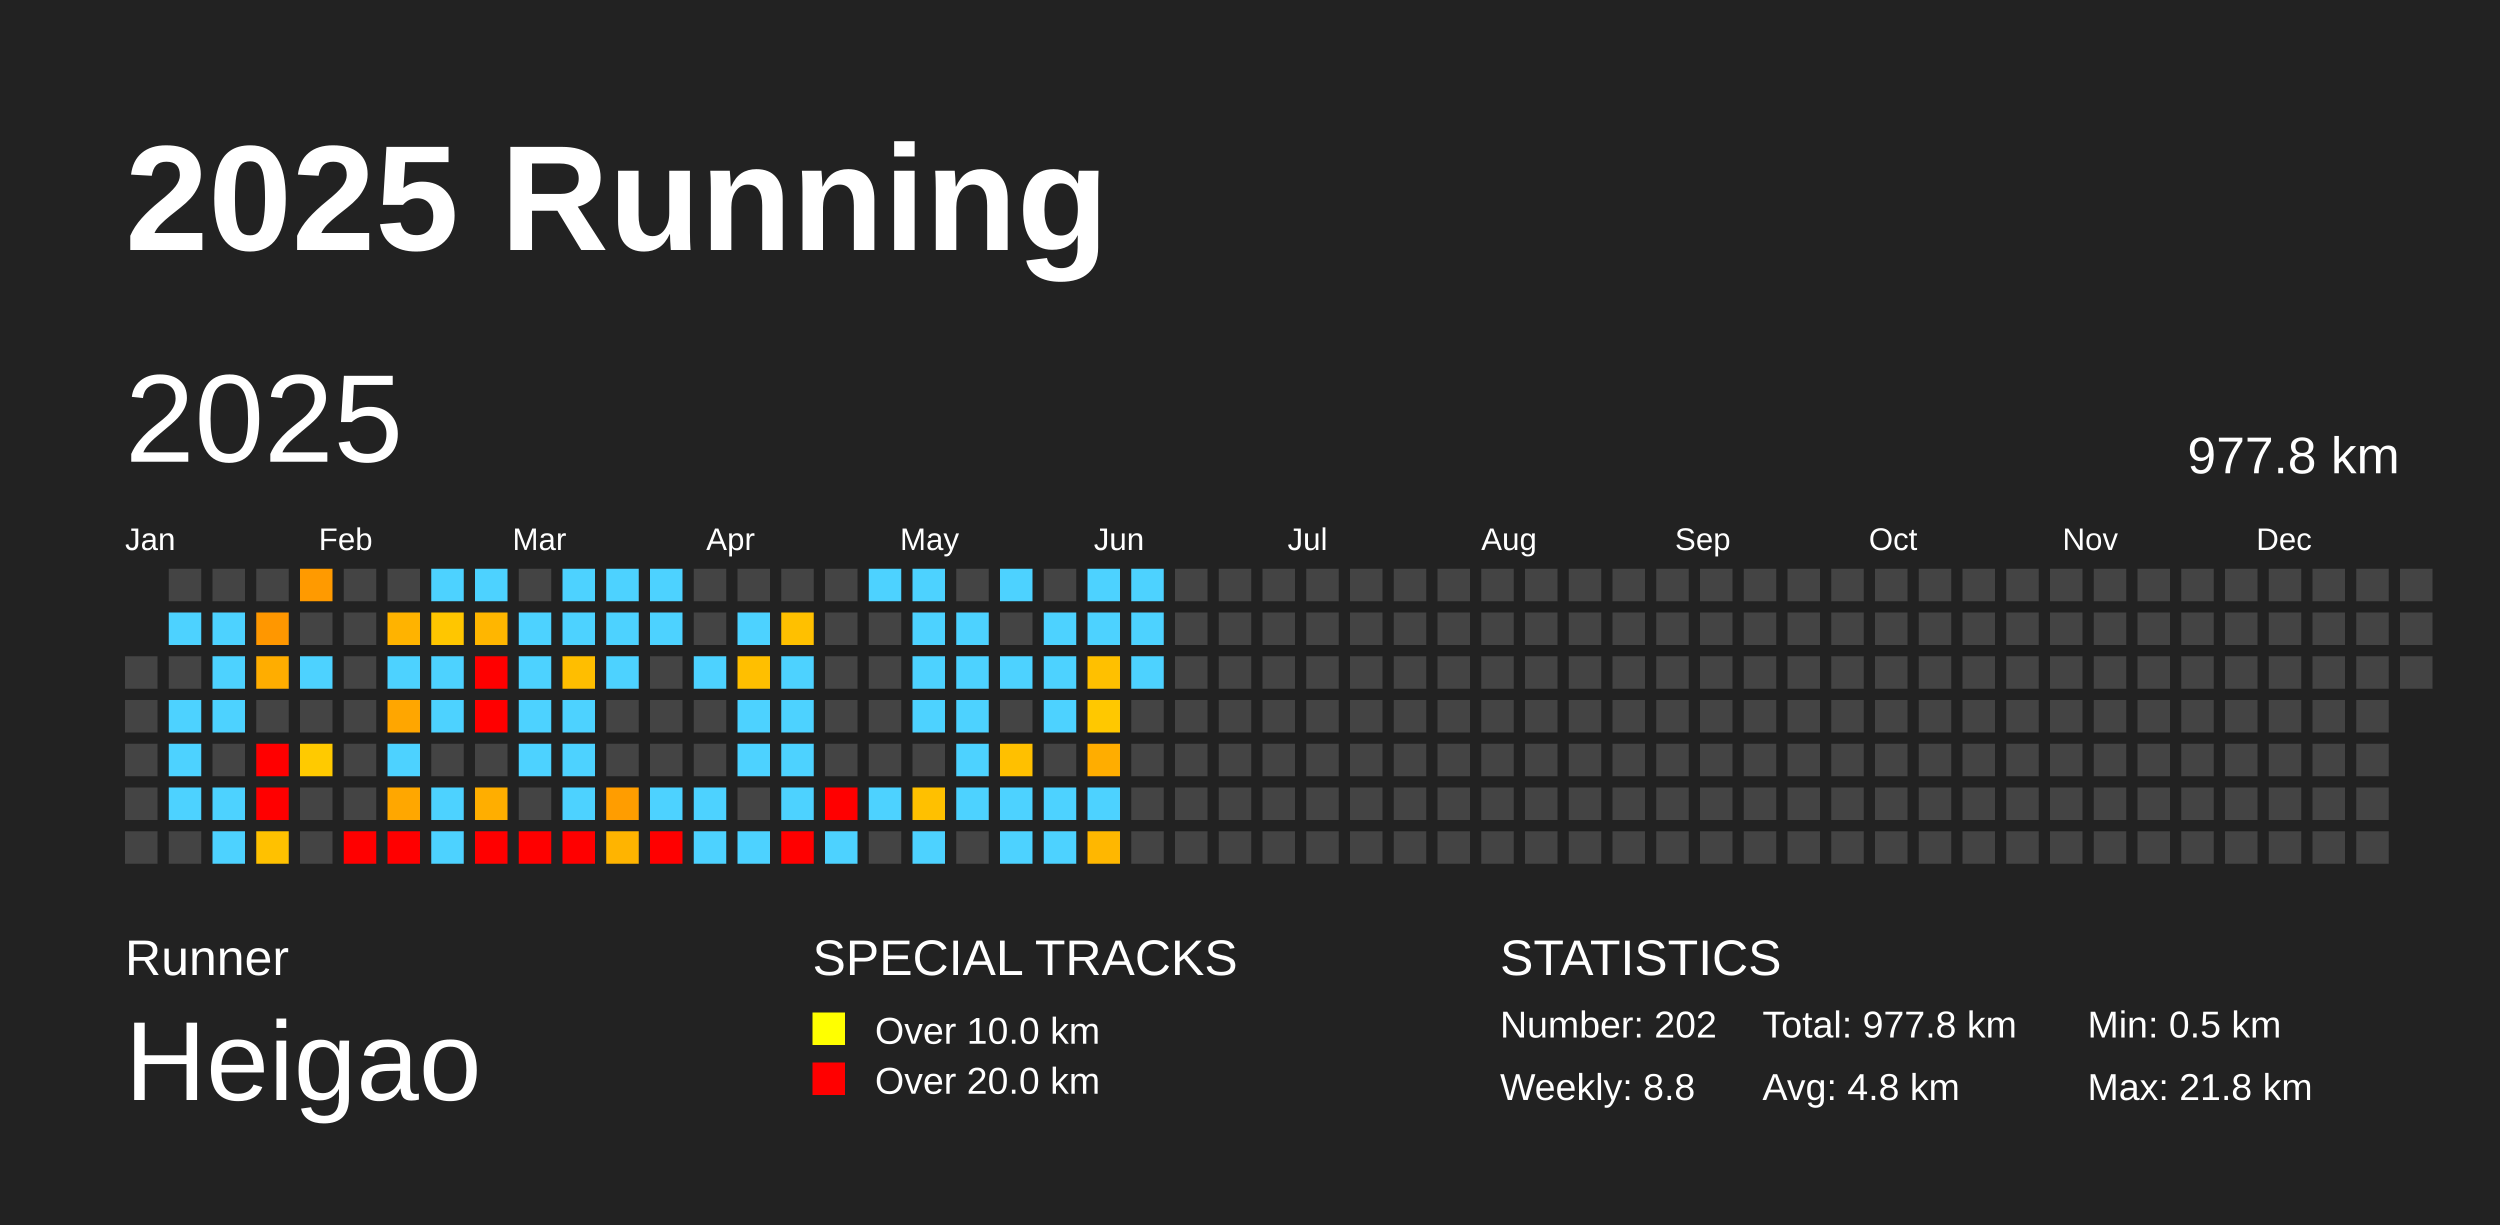
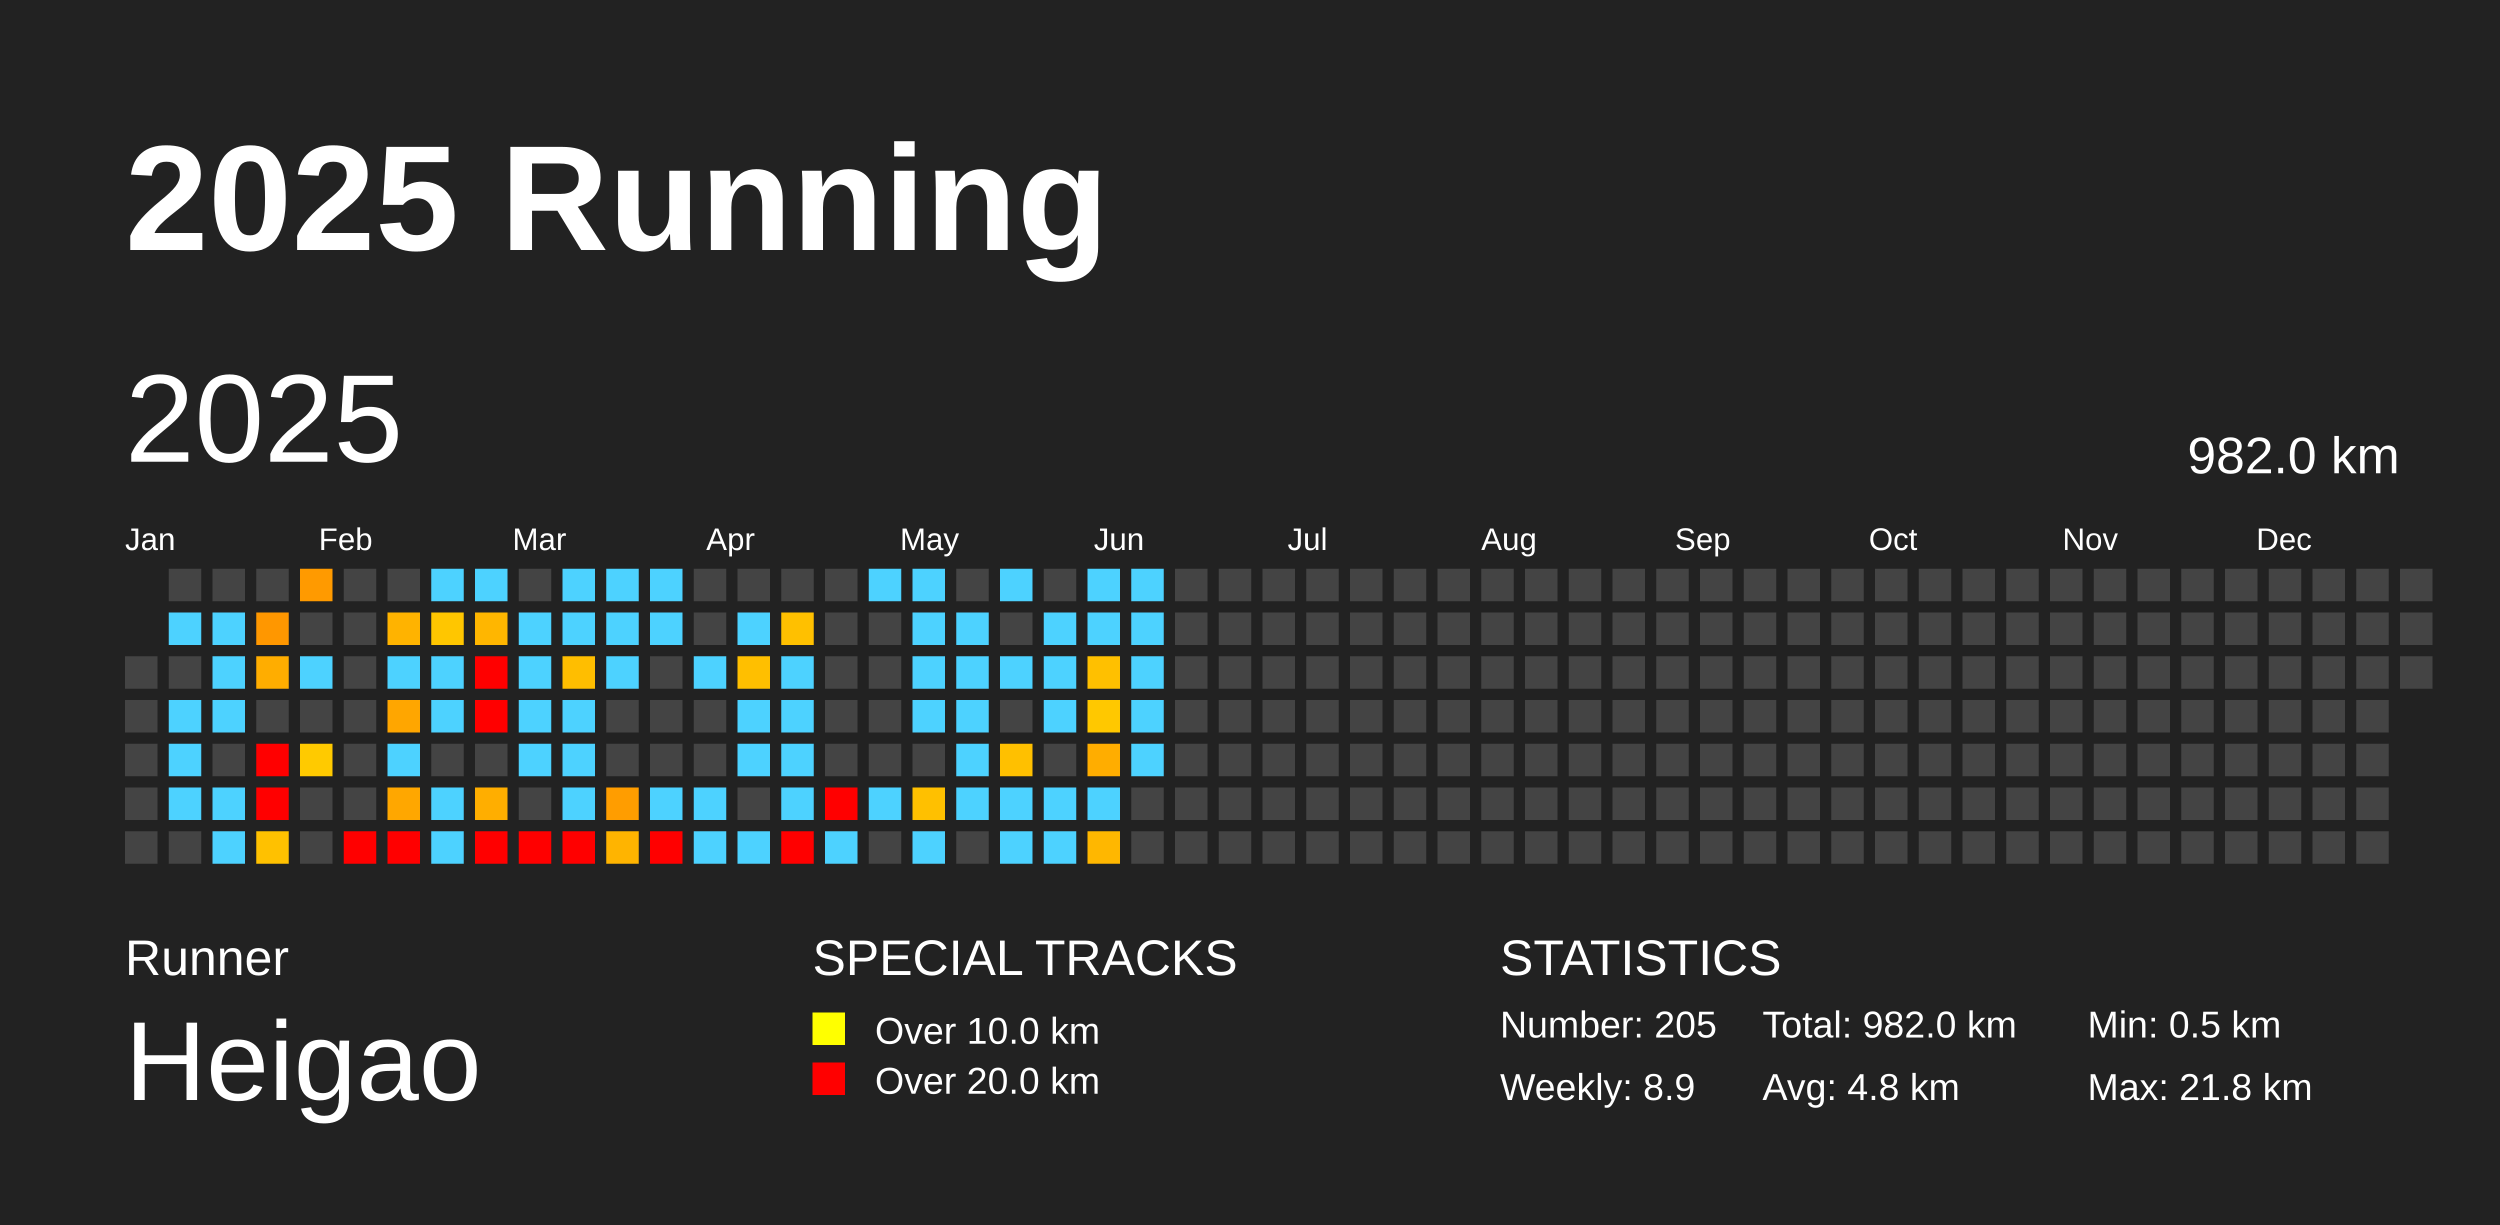
<svg xmlns="http://www.w3.org/2000/svg" baseProfile="full" height="98mm" version="1.1" viewBox="0,0,200,98" width="200mm">
  <defs />
  <rect fill="#222222" height="98" width="200" x="0" y="0" />
  <text fill="#FFFFFF" style="font-size:12px; font-family:Arial; font-weight:bold;" x="10" y="20">2025 Running</text>
  <text fill="#FFFFFF" style="font-size:4px; font-family:Arial" x="10" y="78">Runner</text>
  <text fill="#FFFFFF" style="font-size:9px; font-family:Arial" x="10" y="88">Heigao</text>
  <text fill="#FFFFFF" style="font-size:4px; font-family:Arial" x="65" y="78">SPECIAL TRACKS</text>
  <rect fill="yellow" height="2.6" width="2.6" x="65" y="81" />
  <text fill="#FFFFFF" style="font-size:3px; font-family:Arial" x="70" y="83.5">Over 10.0 km</text>
  <rect fill="red" height="2.6" width="2.6" x="65" y="85" />
  <text fill="#FFFFFF" style="font-size:3px; font-family:Arial" x="70" y="87.5">Over 20.0 km</text>
  <text fill="#FFFFFF" style="font-size:4px; font-family:Arial" x="120" y="78">STATISTICS</text>
-   <text fill="#FFFFFF" style="font-size:3px; font-family:Arial" x="120" y="83">Number: 202</text>
-   <text fill="#FFFFFF" style="font-size:3px; font-family:Arial" x="120" y="88">Weekly: 8.8</text>
-   <text fill="#FFFFFF" style="font-size:3px; font-family:Arial" x="141" y="83">Total: 977.8 km</text>
+   <text fill="#FFFFFF" style="font-size:3px; font-family:Arial" x="120" y="83">Number: 205</text>
+   <text fill="#FFFFFF" style="font-size:3px; font-family:Arial" x="120" y="88">Weekly: 8.9</text>
+   <text fill="#FFFFFF" style="font-size:3px; font-family:Arial" x="141" y="83">Total: 982.0 km</text>
  <text fill="#FFFFFF" style="font-size:3px; font-family:Arial" x="141" y="88">Avg: 4.8 km</text>
  <text fill="#FFFFFF" style="font-size:3px; font-family:Arial" x="167" y="83">Min: 0.5 km</text>
  <text fill="#FFFFFF" style="font-size:3px; font-family:Arial" x="167" y="88">Max: 21.8 km</text>
  <text dominant-baseline="hanging" fill="#FFFFFF" style="font-size:10.0px; font-family:Arial;" x="10" y="30">2025</text>
-   <text dominant-baseline="hanging" fill="#FFFFFF" style="font-size:4.125px; font-family:Arial;" x="175" y="35">977.8 km</text>
+   <text dominant-baseline="hanging" fill="#FFFFFF" style="font-size:4.125px; font-family:Arial;" x="175" y="35">982.0 km</text>
  <text fill="#FFFFFF" style="font-size:2.5px; font-family:Arial" x="10.0" y="44">Jan</text>
  <text fill="#FFFFFF" style="font-size:2.5px; font-family:Arial" x="25.5" y="44">Feb</text>
  <text fill="#FFFFFF" style="font-size:2.5px; font-family:Arial" x="41.0" y="44">Mar</text>
  <text fill="#FFFFFF" style="font-size:2.5px; font-family:Arial" x="56.5" y="44">Apr</text>
  <text fill="#FFFFFF" style="font-size:2.5px; font-family:Arial" x="72.0" y="44">May</text>
  <text fill="#FFFFFF" style="font-size:2.5px; font-family:Arial" x="87.5" y="44">Jun</text>
  <text fill="#FFFFFF" style="font-size:2.5px; font-family:Arial" x="103.0" y="44">Jul</text>
  <text fill="#FFFFFF" style="font-size:2.5px; font-family:Arial" x="118.5" y="44">Aug</text>
  <text fill="#FFFFFF" style="font-size:2.5px; font-family:Arial" x="134.0" y="44">Sep</text>
  <text fill="#FFFFFF" style="font-size:2.5px; font-family:Arial" x="149.5" y="44">Oct</text>
  <text fill="#FFFFFF" style="font-size:2.5px; font-family:Arial" x="165.0" y="44">Nov</text>
  <text fill="#FFFFFF" style="font-size:2.5px; font-family:Arial" x="180.5" y="44">Dec</text>
  <rect fill="#444444" height="2.6" width="2.6" x="10.0" y="52.5" />
  <rect fill="#444444" height="2.6" width="2.6" x="10.0" y="56.0" />
  <rect fill="#444444" height="2.6" width="2.6" x="10.0" y="59.5" />
  <rect fill="#444444" height="2.6" width="2.6" x="10.0" y="63.0" />
  <rect fill="#444444" height="2.6" width="2.6" x="10.0" y="66.5" />
  <rect fill="#444444" height="2.6" width="2.6" x="13.5" y="45.5" />
  <rect fill="#4dd2ff" height="2.6" width="2.6" x="13.5" y="49.0" />
  <rect fill="#444444" height="2.6" width="2.6" x="13.5" y="52.5" />
  <rect fill="#4dd2ff" height="2.6" width="2.6" x="13.5" y="56.0" />
  <rect fill="#4dd2ff" height="2.6" width="2.6" x="13.5" y="59.5" />
  <rect fill="#4dd2ff" height="2.6" width="2.6" x="13.5" y="63.0" />
  <rect fill="#444444" height="2.6" width="2.6" x="13.5" y="66.5" />
  <rect fill="#444444" height="2.6" width="2.6" x="17.0" y="45.5" />
  <rect fill="#4dd2ff" height="2.6" width="2.6" x="17.0" y="49.0" />
  <rect fill="#4dd2ff" height="2.6" width="2.6" x="17.0" y="52.5" />
  <rect fill="#4dd2ff" height="2.6" width="2.6" x="17.0" y="56.0" />
  <rect fill="#444444" height="2.6" width="2.6" x="17.0" y="59.5" />
  <rect fill="#4dd2ff" height="2.6" width="2.6" x="17.0" y="63.0" />
  <rect fill="#4dd2ff" height="2.6" width="2.6" x="17.0" y="66.5" />
  <rect fill="#444444" height="2.6" width="2.6" x="20.5" y="45.5" />
  <rect fill="#ff9700" height="2.6" width="2.6" x="20.5" y="49.0" />
  <rect fill="#ffad00" height="2.6" width="2.6" x="20.5" y="52.5" />
  <rect fill="#444444" height="2.6" width="2.6" x="20.5" y="56.0" />
  <rect fill="red" height="2.6" width="2.6" x="20.5" y="59.5" />
  <rect fill="red" height="2.6" width="2.6" x="20.5" y="63.0" />
  <rect fill="#ffc100" height="2.6" width="2.6" x="20.5" y="66.5" />
  <rect fill="#ff9a00" height="2.6" width="2.6" x="24.0" y="45.5" />
  <rect fill="#444444" height="2.6" width="2.6" x="24.0" y="49.0" />
  <rect fill="#4dd2ff" height="2.6" width="2.6" x="24.0" y="52.5" />
  <rect fill="#444444" height="2.6" width="2.6" x="24.0" y="56.0" />
  <rect fill="#ffca00" height="2.6" width="2.6" x="24.0" y="59.5" />
  <rect fill="#444444" height="2.6" width="2.6" x="24.0" y="63.0" />
  <rect fill="#444444" height="2.6" width="2.6" x="24.0" y="66.5" />
  <rect fill="#444444" height="2.6" width="2.6" x="27.5" y="45.5" />
  <rect fill="#444444" height="2.6" width="2.6" x="27.5" y="49.0" />
  <rect fill="#444444" height="2.6" width="2.6" x="27.5" y="52.5" />
  <rect fill="#444444" height="2.6" width="2.6" x="27.5" y="56.0" />
  <rect fill="#444444" height="2.6" width="2.6" x="27.5" y="59.5" />
  <rect fill="#444444" height="2.6" width="2.6" x="27.5" y="63.0" />
  <rect fill="red" height="2.6" width="2.6" x="27.5" y="66.5" />
  <rect fill="#444444" height="2.6" width="2.6" x="31.0" y="45.5" />
  <rect fill="#ffb300" height="2.6" width="2.6" x="31.0" y="49.0" />
  <rect fill="#4dd2ff" height="2.6" width="2.6" x="31.0" y="52.5" />
  <rect fill="#ffa600" height="2.6" width="2.6" x="31.0" y="56.0" />
  <rect fill="#4dd2ff" height="2.6" width="2.6" x="31.0" y="59.5" />
  <rect fill="#ffa700" height="2.6" width="2.6" x="31.0" y="63.0" />
  <rect fill="red" height="2.6" width="2.6" x="31.0" y="66.5" />
  <rect fill="#4dd2ff" height="2.6" width="2.6" x="34.5" y="45.5" />
  <rect fill="#ffc600" height="2.6" width="2.6" x="34.5" y="49.0" />
  <rect fill="#4dd2ff" height="2.6" width="2.6" x="34.5" y="52.5" />
  <rect fill="#4dd2ff" height="2.6" width="2.6" x="34.5" y="56.0" />
  <rect fill="#444444" height="2.6" width="2.6" x="34.5" y="59.5" />
  <rect fill="#4dd2ff" height="2.6" width="2.6" x="34.5" y="63.0" />
  <rect fill="#4dd2ff" height="2.6" width="2.6" x="34.5" y="66.5" />
  <rect fill="#4dd2ff" height="2.6" width="2.6" x="38.0" y="45.5" />
  <rect fill="#ffb600" height="2.6" width="2.6" x="38.0" y="49.0" />
  <rect fill="red" height="2.6" width="2.6" x="38.0" y="52.5" />
  <rect fill="red" height="2.6" width="2.6" x="38.0" y="56.0" />
  <rect fill="#444444" height="2.6" width="2.6" x="38.0" y="59.5" />
  <rect fill="#ffae00" height="2.6" width="2.6" x="38.0" y="63.0" />
  <rect fill="red" height="2.6" width="2.6" x="38.0" y="66.5" />
  <rect fill="#444444" height="2.6" width="2.6" x="41.5" y="45.5" />
  <rect fill="#4dd2ff" height="2.6" width="2.6" x="41.5" y="49.0" />
  <rect fill="#4dd2ff" height="2.6" width="2.6" x="41.5" y="52.5" />
  <rect fill="#4dd2ff" height="2.6" width="2.6" x="41.5" y="56.0" />
  <rect fill="#4dd2ff" height="2.6" width="2.6" x="41.5" y="59.5" />
  <rect fill="#444444" height="2.6" width="2.6" x="41.5" y="63.0" />
  <rect fill="red" height="2.6" width="2.6" x="41.5" y="66.5" />
  <rect fill="#4dd2ff" height="2.6" width="2.6" x="45.0" y="45.5" />
  <rect fill="#4dd2ff" height="2.6" width="2.6" x="45.0" y="49.0" />
  <rect fill="#ffbe00" height="2.6" width="2.6" x="45.0" y="52.5" />
  <rect fill="#4dd2ff" height="2.6" width="2.6" x="45.0" y="56.0" />
  <rect fill="#4dd2ff" height="2.6" width="2.6" x="45.0" y="59.5" />
  <rect fill="#4dd2ff" height="2.6" width="2.6" x="45.0" y="63.0" />
  <rect fill="red" height="2.6" width="2.6" x="45.0" y="66.5" />
  <rect fill="#4dd2ff" height="2.6" width="2.6" x="48.5" y="45.5" />
  <rect fill="#4dd2ff" height="2.6" width="2.6" x="48.5" y="49.0" />
  <rect fill="#4dd2ff" height="2.6" width="2.6" x="48.5" y="52.5" />
  <rect fill="#444444" height="2.6" width="2.6" x="48.5" y="56.0" />
  <rect fill="#444444" height="2.6" width="2.6" x="48.5" y="59.5" />
  <rect fill="#ff9d00" height="2.6" width="2.6" x="48.5" y="63.0" />
  <rect fill="#ffb400" height="2.6" width="2.6" x="48.5" y="66.5" />
  <rect fill="#4dd2ff" height="2.6" width="2.6" x="52.0" y="45.5" />
  <rect fill="#4dd2ff" height="2.6" width="2.6" x="52.0" y="49.0" />
  <rect fill="#444444" height="2.6" width="2.6" x="52.0" y="52.5" />
  <rect fill="#444444" height="2.6" width="2.6" x="52.0" y="56.0" />
  <rect fill="#444444" height="2.6" width="2.6" x="52.0" y="59.5" />
  <rect fill="#4dd2ff" height="2.6" width="2.6" x="52.0" y="63.0" />
  <rect fill="red" height="2.6" width="2.6" x="52.0" y="66.5" />
  <rect fill="#444444" height="2.6" width="2.6" x="55.5" y="45.5" />
  <rect fill="#444444" height="2.6" width="2.6" x="55.5" y="49.0" />
  <rect fill="#4dd2ff" height="2.6" width="2.6" x="55.5" y="52.5" />
  <rect fill="#444444" height="2.6" width="2.6" x="55.5" y="56.0" />
  <rect fill="#444444" height="2.6" width="2.6" x="55.5" y="59.5" />
  <rect fill="#4dd2ff" height="2.6" width="2.6" x="55.5" y="63.0" />
  <rect fill="#4dd2ff" height="2.6" width="2.6" x="55.5" y="66.5" />
  <rect fill="#444444" height="2.6" width="2.6" x="59.0" y="45.5" />
  <rect fill="#4dd2ff" height="2.6" width="2.6" x="59.0" y="49.0" />
  <rect fill="#ffbf00" height="2.6" width="2.6" x="59.0" y="52.5" />
  <rect fill="#4dd2ff" height="2.6" width="2.6" x="59.0" y="56.0" />
  <rect fill="#4dd2ff" height="2.6" width="2.6" x="59.0" y="59.5" />
  <rect fill="#444444" height="2.6" width="2.6" x="59.0" y="63.0" />
  <rect fill="#4dd2ff" height="2.6" width="2.6" x="59.0" y="66.5" />
  <rect fill="#444444" height="2.6" width="2.6" x="62.5" y="45.5" />
  <rect fill="#ffc000" height="2.6" width="2.6" x="62.5" y="49.0" />
  <rect fill="#4dd2ff" height="2.6" width="2.6" x="62.5" y="52.5" />
  <rect fill="#4dd2ff" height="2.6" width="2.6" x="62.5" y="56.0" />
  <rect fill="#4dd2ff" height="2.6" width="2.6" x="62.5" y="59.5" />
  <rect fill="#4dd2ff" height="2.6" width="2.6" x="62.5" y="63.0" />
  <rect fill="red" height="2.6" width="2.6" x="62.5" y="66.5" />
  <rect fill="#444444" height="2.6" width="2.6" x="66.0" y="45.5" />
  <rect fill="#444444" height="2.6" width="2.6" x="66.0" y="49.0" />
  <rect fill="#444444" height="2.6" width="2.6" x="66.0" y="52.5" />
  <rect fill="#444444" height="2.6" width="2.6" x="66.0" y="56.0" />
  <rect fill="#444444" height="2.6" width="2.6" x="66.0" y="59.5" />
  <rect fill="red" height="2.6" width="2.6" x="66.0" y="63.0" />
  <rect fill="#4dd2ff" height="2.6" width="2.6" x="66.0" y="66.5" />
  <rect fill="#4dd2ff" height="2.6" width="2.6" x="69.5" y="45.5" />
  <rect fill="#444444" height="2.6" width="2.6" x="69.5" y="49.0" />
  <rect fill="#444444" height="2.6" width="2.6" x="69.5" y="52.5" />
  <rect fill="#444444" height="2.6" width="2.6" x="69.5" y="56.0" />
  <rect fill="#444444" height="2.6" width="2.6" x="69.5" y="59.5" />
  <rect fill="#4dd2ff" height="2.6" width="2.6" x="69.5" y="63.0" />
  <rect fill="#444444" height="2.6" width="2.6" x="69.5" y="66.5" />
  <rect fill="#4dd2ff" height="2.6" width="2.6" x="73.0" y="45.5" />
  <rect fill="#4dd2ff" height="2.6" width="2.6" x="73.0" y="49.0" />
  <rect fill="#4dd2ff" height="2.6" width="2.6" x="73.0" y="52.5" />
  <rect fill="#4dd2ff" height="2.6" width="2.6" x="73.0" y="56.0" />
  <rect fill="#444444" height="2.6" width="2.6" x="73.0" y="59.5" />
  <rect fill="#ffc000" height="2.6" width="2.6" x="73.0" y="63.0" />
  <rect fill="#4dd2ff" height="2.6" width="2.6" x="73.0" y="66.5" />
  <rect fill="#444444" height="2.6" width="2.6" x="76.5" y="45.5" />
  <rect fill="#4dd2ff" height="2.6" width="2.6" x="76.5" y="49.0" />
  <rect fill="#4dd2ff" height="2.6" width="2.6" x="76.5" y="52.5" />
  <rect fill="#4dd2ff" height="2.6" width="2.6" x="76.5" y="56.0" />
  <rect fill="#4dd2ff" height="2.6" width="2.6" x="76.5" y="59.5" />
  <rect fill="#4dd2ff" height="2.6" width="2.6" x="76.5" y="63.0" />
  <rect fill="#444444" height="2.6" width="2.6" x="76.5" y="66.5" />
  <rect fill="#4dd2ff" height="2.6" width="2.6" x="80.0" y="45.5" />
  <rect fill="#444444" height="2.6" width="2.6" x="80.0" y="49.0" />
  <rect fill="#4dd2ff" height="2.6" width="2.6" x="80.0" y="52.5" />
  <rect fill="#444444" height="2.6" width="2.6" x="80.0" y="56.0" />
  <rect fill="#ffc000" height="2.6" width="2.6" x="80.0" y="59.5" />
  <rect fill="#4dd2ff" height="2.6" width="2.6" x="80.0" y="63.0" />
  <rect fill="#4dd2ff" height="2.6" width="2.6" x="80.0" y="66.5" />
  <rect fill="#444444" height="2.6" width="2.6" x="83.5" y="45.5" />
  <rect fill="#4dd2ff" height="2.6" width="2.6" x="83.5" y="49.0" />
  <rect fill="#4dd2ff" height="2.6" width="2.6" x="83.5" y="52.5" />
  <rect fill="#4dd2ff" height="2.6" width="2.6" x="83.5" y="56.0" />
  <rect fill="#444444" height="2.6" width="2.6" x="83.5" y="59.5" />
  <rect fill="#4dd2ff" height="2.6" width="2.6" x="83.5" y="63.0" />
  <rect fill="#4dd2ff" height="2.6" width="2.6" x="83.5" y="66.5" />
  <rect fill="#4dd2ff" height="2.6" width="2.6" x="87.0" y="45.5" />
  <rect fill="#4dd2ff" height="2.6" width="2.6" x="87.0" y="49.0" />
  <rect fill="#ffc000" height="2.6" width="2.6" x="87.0" y="52.5" />
  <rect fill="#ffc800" height="2.6" width="2.6" x="87.0" y="56.0" />
  <rect fill="#ffad00" height="2.6" width="2.6" x="87.0" y="59.5" />
  <rect fill="#4dd2ff" height="2.6" width="2.6" x="87.0" y="63.0" />
  <rect fill="#ffb700" height="2.6" width="2.6" x="87.0" y="66.5" />
  <rect fill="#4dd2ff" height="2.6" width="2.6" x="90.5" y="45.5" />
  <rect fill="#4dd2ff" height="2.6" width="2.6" x="90.5" y="49.0" />
  <rect fill="#4dd2ff" height="2.6" width="2.6" x="90.5" y="52.5" />
-   <rect fill="#444444" height="2.6" width="2.6" x="90.5" y="56.0" />
-   <rect fill="#444444" height="2.6" width="2.6" x="90.5" y="59.5" />
+   <rect fill="#4dd2ff" height="2.6" width="2.6" x="90.5" y="56.0" />
+   <rect fill="#4dd2ff" height="2.6" width="2.6" x="90.5" y="59.5" />
  <rect fill="#444444" height="2.6" width="2.6" x="90.5" y="63.0" />
  <rect fill="#444444" height="2.6" width="2.6" x="90.5" y="66.5" />
  <rect fill="#444444" height="2.6" width="2.6" x="94.0" y="45.5" />
  <rect fill="#444444" height="2.6" width="2.6" x="94.0" y="49.0" />
  <rect fill="#444444" height="2.6" width="2.6" x="94.0" y="52.5" />
  <rect fill="#444444" height="2.6" width="2.6" x="94.0" y="56.0" />
  <rect fill="#444444" height="2.6" width="2.6" x="94.0" y="59.5" />
  <rect fill="#444444" height="2.6" width="2.6" x="94.0" y="63.0" />
  <rect fill="#444444" height="2.6" width="2.6" x="94.0" y="66.5" />
  <rect fill="#444444" height="2.6" width="2.6" x="97.5" y="45.5" />
  <rect fill="#444444" height="2.6" width="2.6" x="97.5" y="49.0" />
  <rect fill="#444444" height="2.6" width="2.6" x="97.5" y="52.5" />
  <rect fill="#444444" height="2.6" width="2.6" x="97.5" y="56.0" />
  <rect fill="#444444" height="2.6" width="2.6" x="97.5" y="59.5" />
  <rect fill="#444444" height="2.6" width="2.6" x="97.5" y="63.0" />
  <rect fill="#444444" height="2.6" width="2.6" x="97.5" y="66.5" />
  <rect fill="#444444" height="2.6" width="2.6" x="101.0" y="45.5" />
  <rect fill="#444444" height="2.6" width="2.6" x="101.0" y="49.0" />
  <rect fill="#444444" height="2.6" width="2.6" x="101.0" y="52.5" />
  <rect fill="#444444" height="2.6" width="2.6" x="101.0" y="56.0" />
  <rect fill="#444444" height="2.6" width="2.6" x="101.0" y="59.5" />
  <rect fill="#444444" height="2.6" width="2.6" x="101.0" y="63.0" />
  <rect fill="#444444" height="2.6" width="2.6" x="101.0" y="66.5" />
  <rect fill="#444444" height="2.6" width="2.6" x="104.5" y="45.5" />
  <rect fill="#444444" height="2.6" width="2.6" x="104.5" y="49.0" />
  <rect fill="#444444" height="2.6" width="2.6" x="104.5" y="52.5" />
  <rect fill="#444444" height="2.6" width="2.6" x="104.5" y="56.0" />
  <rect fill="#444444" height="2.6" width="2.6" x="104.5" y="59.5" />
  <rect fill="#444444" height="2.6" width="2.6" x="104.5" y="63.0" />
  <rect fill="#444444" height="2.6" width="2.6" x="104.5" y="66.5" />
  <rect fill="#444444" height="2.6" width="2.6" x="108.0" y="45.5" />
  <rect fill="#444444" height="2.6" width="2.6" x="108.0" y="49.0" />
  <rect fill="#444444" height="2.6" width="2.6" x="108.0" y="52.5" />
  <rect fill="#444444" height="2.6" width="2.6" x="108.0" y="56.0" />
  <rect fill="#444444" height="2.6" width="2.6" x="108.0" y="59.5" />
  <rect fill="#444444" height="2.6" width="2.6" x="108.0" y="63.0" />
  <rect fill="#444444" height="2.6" width="2.6" x="108.0" y="66.5" />
  <rect fill="#444444" height="2.6" width="2.6" x="111.5" y="45.5" />
  <rect fill="#444444" height="2.6" width="2.6" x="111.5" y="49.0" />
  <rect fill="#444444" height="2.6" width="2.6" x="111.5" y="52.5" />
  <rect fill="#444444" height="2.6" width="2.6" x="111.5" y="56.0" />
  <rect fill="#444444" height="2.6" width="2.6" x="111.5" y="59.5" />
  <rect fill="#444444" height="2.6" width="2.6" x="111.5" y="63.0" />
  <rect fill="#444444" height="2.6" width="2.6" x="111.5" y="66.5" />
  <rect fill="#444444" height="2.6" width="2.6" x="115.0" y="45.5" />
  <rect fill="#444444" height="2.6" width="2.6" x="115.0" y="49.0" />
  <rect fill="#444444" height="2.6" width="2.6" x="115.0" y="52.5" />
  <rect fill="#444444" height="2.6" width="2.6" x="115.0" y="56.0" />
  <rect fill="#444444" height="2.6" width="2.6" x="115.0" y="59.5" />
  <rect fill="#444444" height="2.6" width="2.6" x="115.0" y="63.0" />
  <rect fill="#444444" height="2.6" width="2.6" x="115.0" y="66.5" />
  <rect fill="#444444" height="2.6" width="2.6" x="118.5" y="45.5" />
  <rect fill="#444444" height="2.6" width="2.6" x="118.5" y="49.0" />
  <rect fill="#444444" height="2.6" width="2.6" x="118.5" y="52.5" />
  <rect fill="#444444" height="2.6" width="2.6" x="118.5" y="56.0" />
  <rect fill="#444444" height="2.6" width="2.6" x="118.5" y="59.5" />
  <rect fill="#444444" height="2.6" width="2.6" x="118.5" y="63.0" />
  <rect fill="#444444" height="2.6" width="2.6" x="118.5" y="66.5" />
  <rect fill="#444444" height="2.6" width="2.6" x="122.0" y="45.5" />
  <rect fill="#444444" height="2.6" width="2.6" x="122.0" y="49.0" />
  <rect fill="#444444" height="2.6" width="2.6" x="122.0" y="52.5" />
  <rect fill="#444444" height="2.6" width="2.6" x="122.0" y="56.0" />
  <rect fill="#444444" height="2.6" width="2.6" x="122.0" y="59.5" />
  <rect fill="#444444" height="2.6" width="2.6" x="122.0" y="63.0" />
  <rect fill="#444444" height="2.6" width="2.6" x="122.0" y="66.5" />
  <rect fill="#444444" height="2.6" width="2.6" x="125.5" y="45.5" />
  <rect fill="#444444" height="2.6" width="2.6" x="125.5" y="49.0" />
  <rect fill="#444444" height="2.6" width="2.6" x="125.5" y="52.5" />
  <rect fill="#444444" height="2.6" width="2.6" x="125.5" y="56.0" />
  <rect fill="#444444" height="2.6" width="2.6" x="125.5" y="59.5" />
  <rect fill="#444444" height="2.6" width="2.6" x="125.5" y="63.0" />
  <rect fill="#444444" height="2.6" width="2.6" x="125.5" y="66.5" />
  <rect fill="#444444" height="2.6" width="2.6" x="129.0" y="45.5" />
  <rect fill="#444444" height="2.6" width="2.6" x="129.0" y="49.0" />
  <rect fill="#444444" height="2.6" width="2.6" x="129.0" y="52.5" />
  <rect fill="#444444" height="2.6" width="2.6" x="129.0" y="56.0" />
  <rect fill="#444444" height="2.6" width="2.6" x="129.0" y="59.5" />
  <rect fill="#444444" height="2.6" width="2.6" x="129.0" y="63.0" />
  <rect fill="#444444" height="2.6" width="2.6" x="129.0" y="66.5" />
  <rect fill="#444444" height="2.6" width="2.6" x="132.5" y="45.5" />
  <rect fill="#444444" height="2.6" width="2.6" x="132.5" y="49.0" />
  <rect fill="#444444" height="2.6" width="2.6" x="132.5" y="52.5" />
  <rect fill="#444444" height="2.6" width="2.6" x="132.5" y="56.0" />
  <rect fill="#444444" height="2.6" width="2.6" x="132.5" y="59.5" />
  <rect fill="#444444" height="2.6" width="2.6" x="132.5" y="63.0" />
  <rect fill="#444444" height="2.6" width="2.6" x="132.5" y="66.5" />
  <rect fill="#444444" height="2.6" width="2.6" x="136.0" y="45.5" />
  <rect fill="#444444" height="2.6" width="2.6" x="136.0" y="49.0" />
  <rect fill="#444444" height="2.6" width="2.6" x="136.0" y="52.5" />
  <rect fill="#444444" height="2.6" width="2.6" x="136.0" y="56.0" />
  <rect fill="#444444" height="2.6" width="2.6" x="136.0" y="59.5" />
  <rect fill="#444444" height="2.6" width="2.6" x="136.0" y="63.0" />
  <rect fill="#444444" height="2.6" width="2.6" x="136.0" y="66.5" />
  <rect fill="#444444" height="2.6" width="2.6" x="139.5" y="45.5" />
  <rect fill="#444444" height="2.6" width="2.6" x="139.5" y="49.0" />
  <rect fill="#444444" height="2.6" width="2.6" x="139.5" y="52.5" />
  <rect fill="#444444" height="2.6" width="2.6" x="139.5" y="56.0" />
  <rect fill="#444444" height="2.6" width="2.6" x="139.5" y="59.5" />
  <rect fill="#444444" height="2.6" width="2.6" x="139.5" y="63.0" />
  <rect fill="#444444" height="2.6" width="2.6" x="139.5" y="66.5" />
  <rect fill="#444444" height="2.6" width="2.6" x="143.0" y="45.5" />
  <rect fill="#444444" height="2.6" width="2.6" x="143.0" y="49.0" />
  <rect fill="#444444" height="2.6" width="2.6" x="143.0" y="52.5" />
  <rect fill="#444444" height="2.6" width="2.6" x="143.0" y="56.0" />
  <rect fill="#444444" height="2.6" width="2.6" x="143.0" y="59.5" />
  <rect fill="#444444" height="2.6" width="2.6" x="143.0" y="63.0" />
  <rect fill="#444444" height="2.6" width="2.6" x="143.0" y="66.5" />
  <rect fill="#444444" height="2.6" width="2.6" x="146.5" y="45.5" />
  <rect fill="#444444" height="2.6" width="2.6" x="146.5" y="49.0" />
  <rect fill="#444444" height="2.6" width="2.6" x="146.5" y="52.5" />
  <rect fill="#444444" height="2.6" width="2.6" x="146.5" y="56.0" />
  <rect fill="#444444" height="2.6" width="2.6" x="146.5" y="59.5" />
  <rect fill="#444444" height="2.6" width="2.6" x="146.5" y="63.0" />
  <rect fill="#444444" height="2.6" width="2.6" x="146.5" y="66.5" />
  <rect fill="#444444" height="2.6" width="2.6" x="150.0" y="45.5" />
  <rect fill="#444444" height="2.6" width="2.6" x="150.0" y="49.0" />
  <rect fill="#444444" height="2.6" width="2.6" x="150.0" y="52.5" />
  <rect fill="#444444" height="2.6" width="2.6" x="150.0" y="56.0" />
  <rect fill="#444444" height="2.6" width="2.6" x="150.0" y="59.5" />
  <rect fill="#444444" height="2.6" width="2.6" x="150.0" y="63.0" />
  <rect fill="#444444" height="2.6" width="2.6" x="150.0" y="66.5" />
  <rect fill="#444444" height="2.6" width="2.6" x="153.5" y="45.5" />
  <rect fill="#444444" height="2.6" width="2.6" x="153.5" y="49.0" />
  <rect fill="#444444" height="2.6" width="2.6" x="153.5" y="52.5" />
  <rect fill="#444444" height="2.6" width="2.6" x="153.5" y="56.0" />
  <rect fill="#444444" height="2.6" width="2.6" x="153.5" y="59.5" />
  <rect fill="#444444" height="2.6" width="2.6" x="153.5" y="63.0" />
  <rect fill="#444444" height="2.6" width="2.6" x="153.5" y="66.5" />
  <rect fill="#444444" height="2.6" width="2.6" x="157.0" y="45.5" />
  <rect fill="#444444" height="2.6" width="2.6" x="157.0" y="49.0" />
  <rect fill="#444444" height="2.6" width="2.6" x="157.0" y="52.5" />
  <rect fill="#444444" height="2.6" width="2.6" x="157.0" y="56.0" />
  <rect fill="#444444" height="2.6" width="2.6" x="157.0" y="59.5" />
  <rect fill="#444444" height="2.6" width="2.6" x="157.0" y="63.0" />
  <rect fill="#444444" height="2.6" width="2.6" x="157.0" y="66.5" />
  <rect fill="#444444" height="2.6" width="2.6" x="160.5" y="45.5" />
  <rect fill="#444444" height="2.6" width="2.6" x="160.5" y="49.0" />
  <rect fill="#444444" height="2.6" width="2.6" x="160.5" y="52.5" />
  <rect fill="#444444" height="2.6" width="2.6" x="160.5" y="56.0" />
  <rect fill="#444444" height="2.6" width="2.6" x="160.5" y="59.5" />
  <rect fill="#444444" height="2.6" width="2.6" x="160.5" y="63.0" />
  <rect fill="#444444" height="2.6" width="2.6" x="160.5" y="66.5" />
  <rect fill="#444444" height="2.6" width="2.6" x="164.0" y="45.5" />
  <rect fill="#444444" height="2.6" width="2.6" x="164.0" y="49.0" />
  <rect fill="#444444" height="2.6" width="2.6" x="164.0" y="52.5" />
  <rect fill="#444444" height="2.6" width="2.6" x="164.0" y="56.0" />
  <rect fill="#444444" height="2.6" width="2.6" x="164.0" y="59.5" />
  <rect fill="#444444" height="2.6" width="2.6" x="164.0" y="63.0" />
  <rect fill="#444444" height="2.6" width="2.6" x="164.0" y="66.5" />
  <rect fill="#444444" height="2.6" width="2.6" x="167.5" y="45.5" />
  <rect fill="#444444" height="2.6" width="2.6" x="167.5" y="49.0" />
  <rect fill="#444444" height="2.6" width="2.6" x="167.5" y="52.5" />
  <rect fill="#444444" height="2.6" width="2.6" x="167.5" y="56.0" />
  <rect fill="#444444" height="2.6" width="2.6" x="167.5" y="59.5" />
  <rect fill="#444444" height="2.6" width="2.6" x="167.5" y="63.0" />
  <rect fill="#444444" height="2.6" width="2.6" x="167.5" y="66.5" />
  <rect fill="#444444" height="2.6" width="2.6" x="171.0" y="45.5" />
  <rect fill="#444444" height="2.6" width="2.6" x="171.0" y="49.0" />
  <rect fill="#444444" height="2.6" width="2.6" x="171.0" y="52.5" />
  <rect fill="#444444" height="2.6" width="2.6" x="171.0" y="56.0" />
  <rect fill="#444444" height="2.6" width="2.6" x="171.0" y="59.5" />
  <rect fill="#444444" height="2.6" width="2.6" x="171.0" y="63.0" />
  <rect fill="#444444" height="2.6" width="2.6" x="171.0" y="66.5" />
  <rect fill="#444444" height="2.6" width="2.6" x="174.5" y="45.5" />
  <rect fill="#444444" height="2.6" width="2.6" x="174.5" y="49.0" />
  <rect fill="#444444" height="2.6" width="2.6" x="174.5" y="52.5" />
  <rect fill="#444444" height="2.6" width="2.6" x="174.5" y="56.0" />
  <rect fill="#444444" height="2.6" width="2.6" x="174.5" y="59.5" />
  <rect fill="#444444" height="2.6" width="2.6" x="174.5" y="63.0" />
  <rect fill="#444444" height="2.6" width="2.6" x="174.5" y="66.5" />
  <rect fill="#444444" height="2.6" width="2.6" x="178.0" y="45.5" />
  <rect fill="#444444" height="2.6" width="2.6" x="178.0" y="49.0" />
  <rect fill="#444444" height="2.6" width="2.6" x="178.0" y="52.5" />
  <rect fill="#444444" height="2.6" width="2.6" x="178.0" y="56.0" />
  <rect fill="#444444" height="2.6" width="2.6" x="178.0" y="59.5" />
  <rect fill="#444444" height="2.6" width="2.6" x="178.0" y="63.0" />
  <rect fill="#444444" height="2.6" width="2.6" x="178.0" y="66.5" />
  <rect fill="#444444" height="2.6" width="2.6" x="181.5" y="45.5" />
  <rect fill="#444444" height="2.6" width="2.6" x="181.5" y="49.0" />
  <rect fill="#444444" height="2.6" width="2.6" x="181.5" y="52.5" />
  <rect fill="#444444" height="2.6" width="2.6" x="181.5" y="56.0" />
  <rect fill="#444444" height="2.6" width="2.6" x="181.5" y="59.5" />
  <rect fill="#444444" height="2.6" width="2.6" x="181.5" y="63.0" />
  <rect fill="#444444" height="2.6" width="2.6" x="181.5" y="66.5" />
  <rect fill="#444444" height="2.6" width="2.6" x="185.0" y="45.5" />
  <rect fill="#444444" height="2.6" width="2.6" x="185.0" y="49.0" />
  <rect fill="#444444" height="2.6" width="2.6" x="185.0" y="52.5" />
  <rect fill="#444444" height="2.6" width="2.6" x="185.0" y="56.0" />
  <rect fill="#444444" height="2.6" width="2.6" x="185.0" y="59.5" />
  <rect fill="#444444" height="2.6" width="2.6" x="185.0" y="63.0" />
  <rect fill="#444444" height="2.6" width="2.6" x="185.0" y="66.5" />
  <rect fill="#444444" height="2.6" width="2.6" x="188.5" y="45.5" />
  <rect fill="#444444" height="2.6" width="2.6" x="188.5" y="49.0" />
  <rect fill="#444444" height="2.6" width="2.6" x="188.5" y="52.5" />
  <rect fill="#444444" height="2.6" width="2.6" x="188.5" y="56.0" />
  <rect fill="#444444" height="2.6" width="2.6" x="188.5" y="59.5" />
  <rect fill="#444444" height="2.6" width="2.6" x="188.5" y="63.0" />
  <rect fill="#444444" height="2.6" width="2.6" x="188.5" y="66.5" />
  <rect fill="#444444" height="2.6" width="2.6" x="192.0" y="45.5" />
  <rect fill="#444444" height="2.6" width="2.6" x="192.0" y="49.0" />
  <rect fill="#444444" height="2.6" width="2.6" x="192.0" y="52.5" />
</svg>
